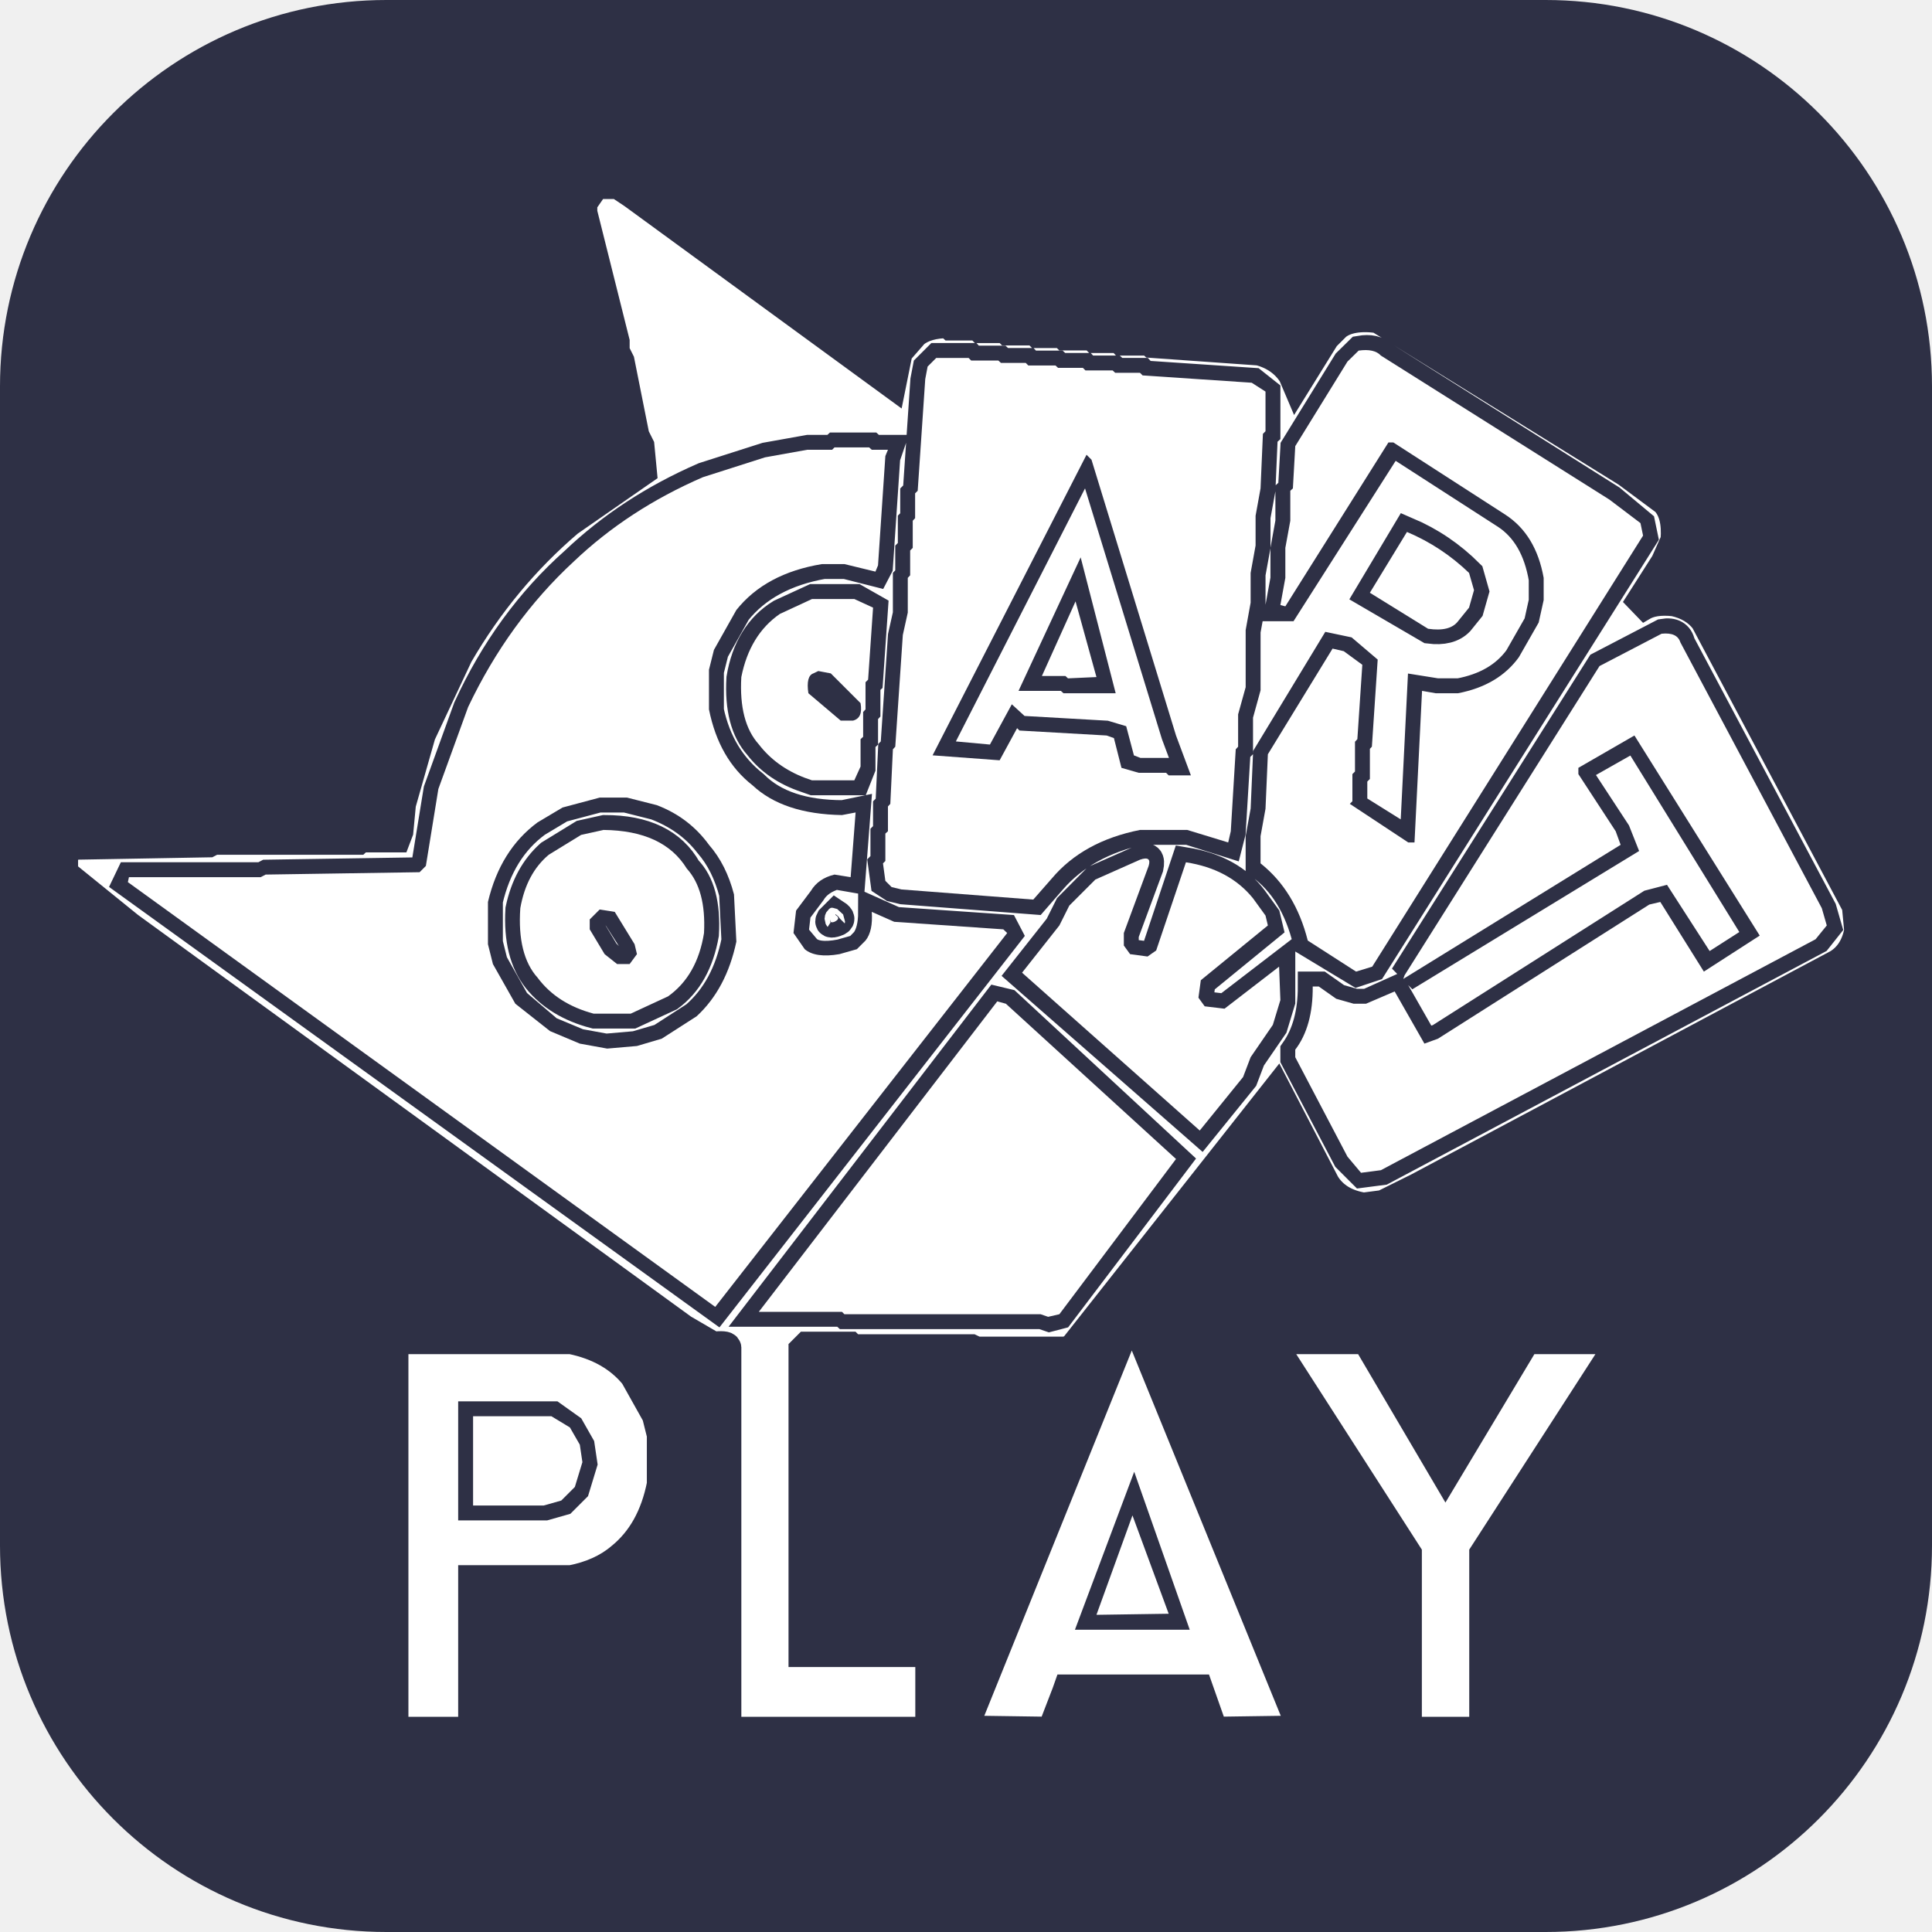
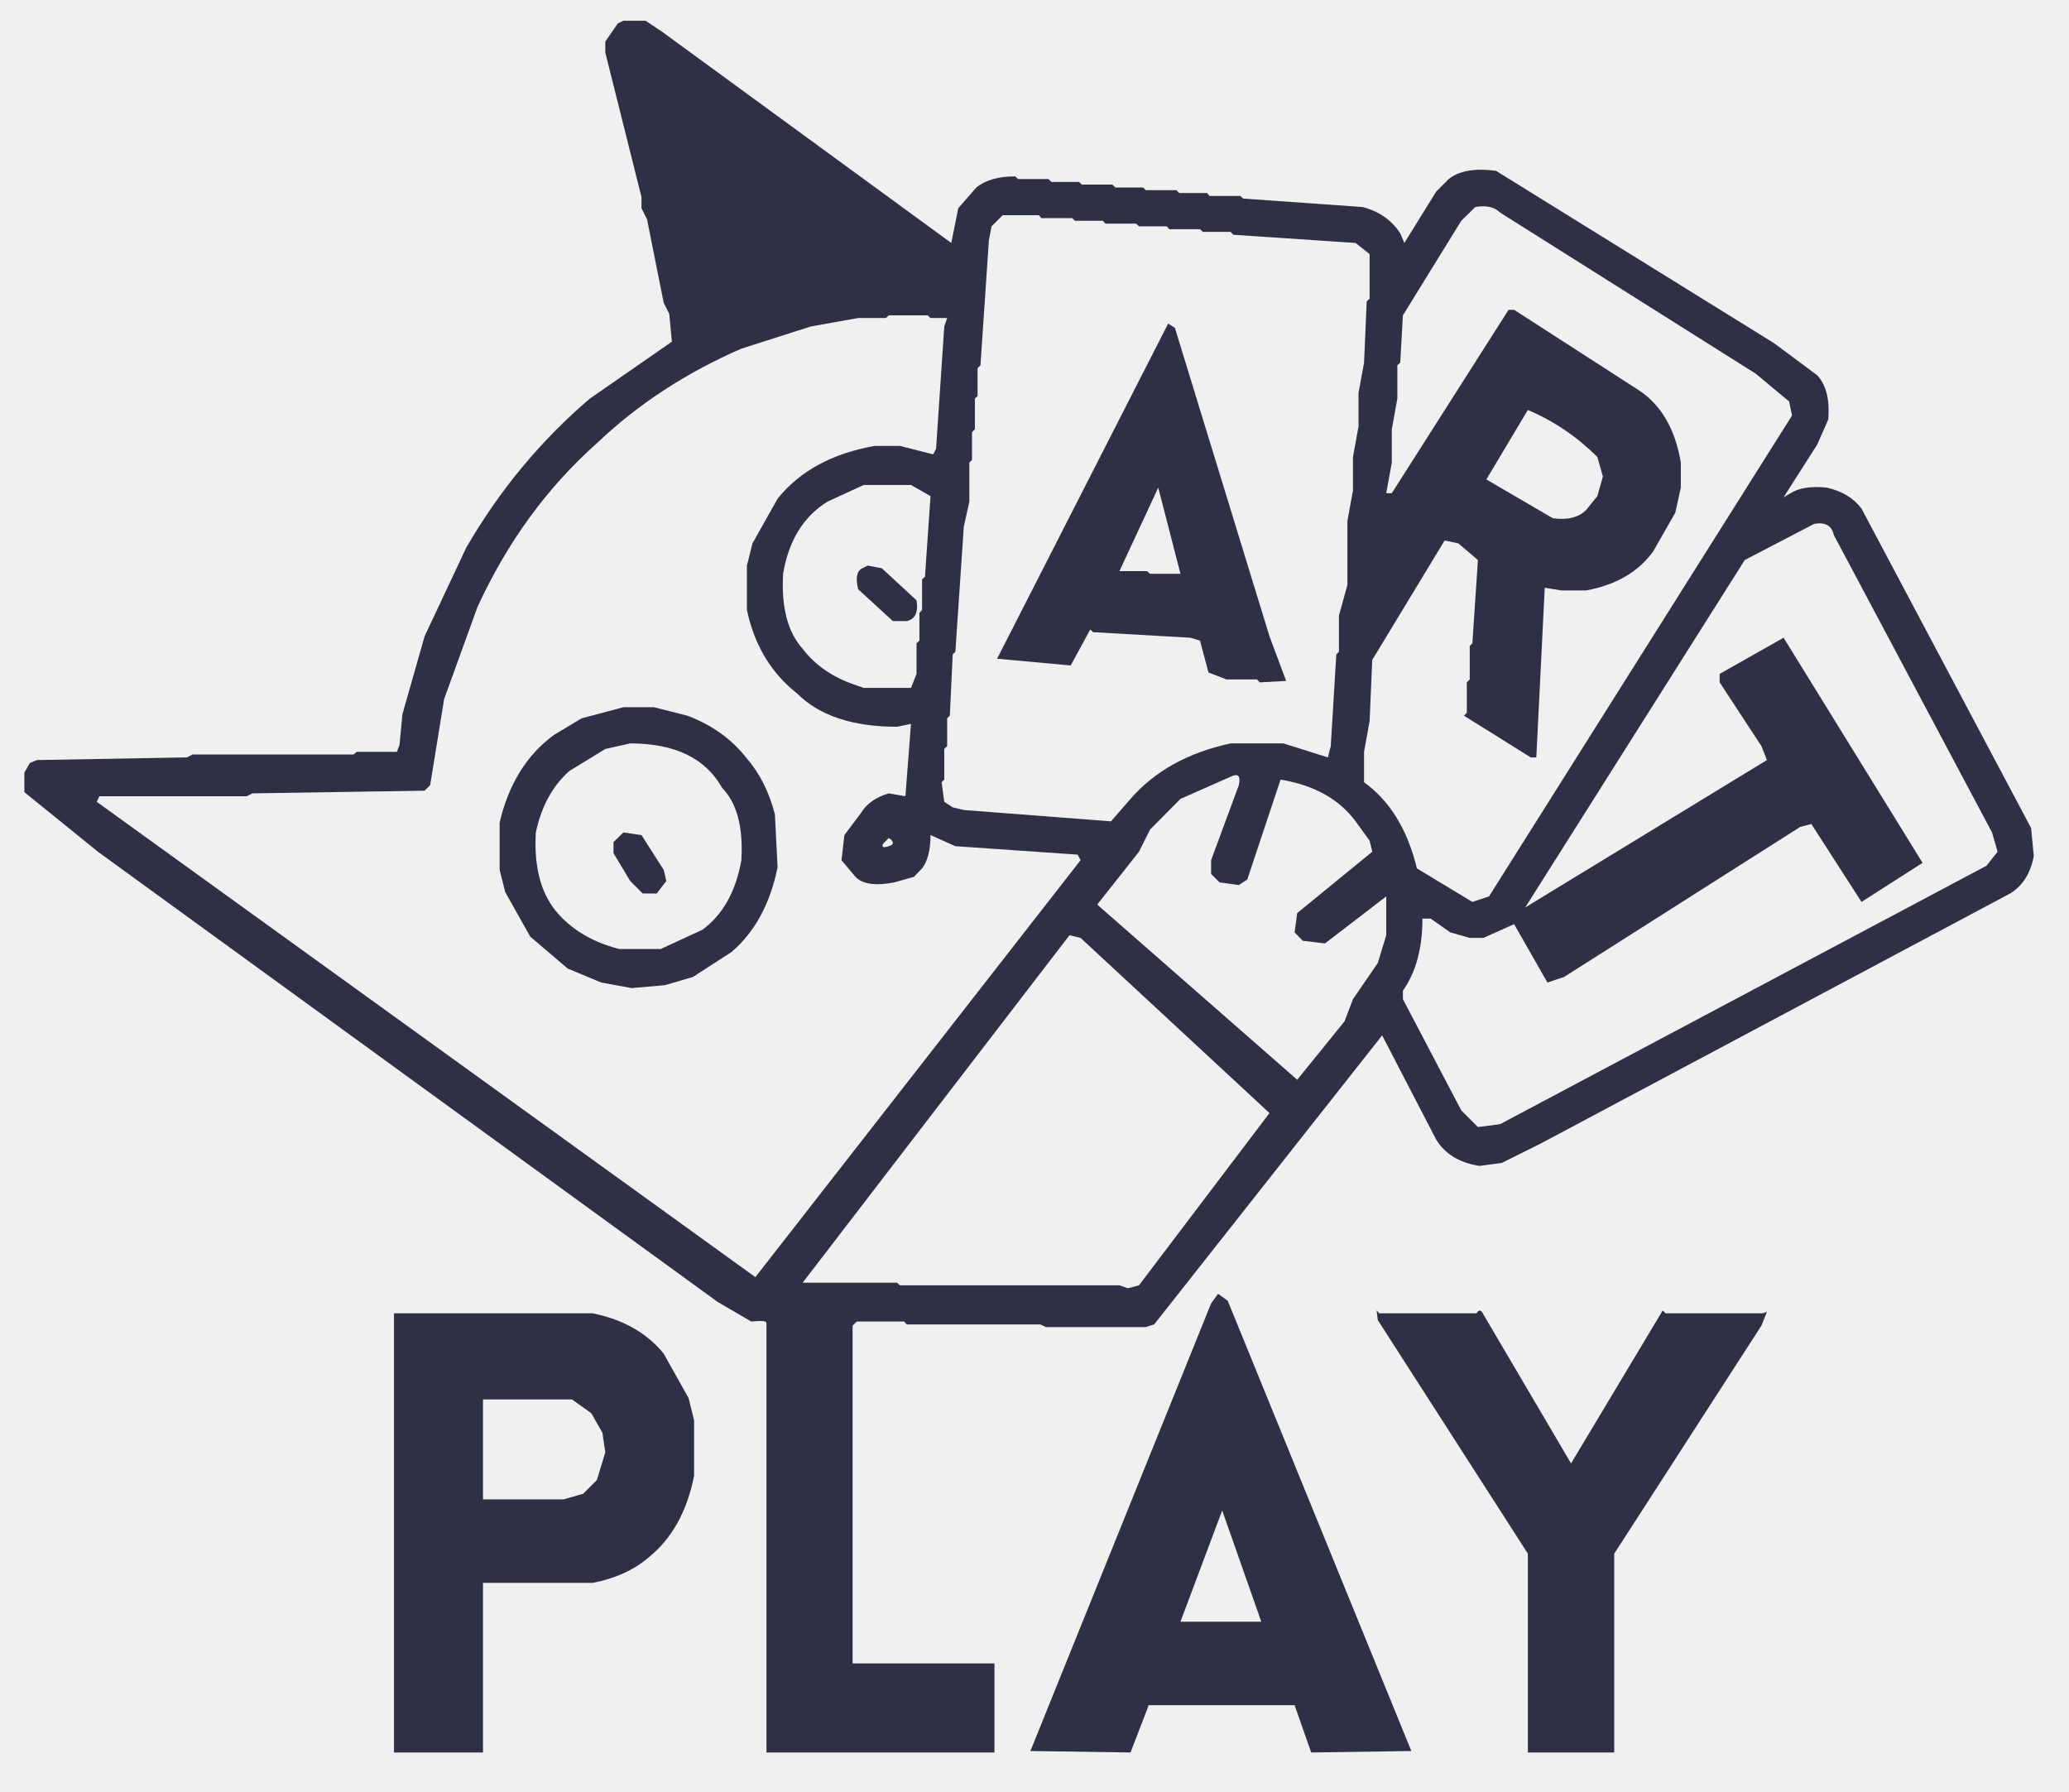
- <svg xmlns="http://www.w3.org/2000/svg" viewBox="4.75 4 35 35">
-   <rect x="4.75" y="4" width="35" height="35" rx="7" fill="#2e3045" />
-   <path stroke-linecap="butt" transform="matrix(0.045, 0, 0, 0.045, 0.0000005, 0.000000000000002665)" fill-opacity="1" fill="#ffffff" fill-rule="nonzero" stroke-linejoin="miter" d="M 346.528 163.021 L 354.514 163.021 L 360.503 167.014 L 464.497 242.969 L 467.014 230.469 L 473.524 223.003 C 476.823 220.313 481.51 219.01 487.5 219.01 L 488.542 219.965 L 499.479 219.965 L 500.521 221.007 L 510.503 221.007 L 511.458 221.962 L 522.483 221.962 L 523.524 223.003 L 533.507 223.003 L 534.462 223.958 L 545.486 223.958 L 546.528 225 L 556.51 225 L 557.465 226.042 L 568.49 226.042 L 569.531 226.997 L 612.5 230.035 C 618.49 231.597 623.004 234.809 626.042 239.497 L 627.517 242.969 L 638.976 224.479 L 643.49 219.965 C 647.135 217.014 652.865 215.972 660.504 217.014 L 760.504 278.993 L 776.042 290.538 C 779.254 293.924 780.642 299.219 780.035 306.51 L 776.042 315.538 L 763.976 334.462 L 766.493 332.986 C 769.531 331.076 773.872 330.382 779.514 330.99 C 784.983 332.205 789.149 334.722 792.014 338.542 L 853.038 453.472 L 853.993 463.542 C 852.865 469.705 850 474.219 845.486 476.997 L 676.476 567.014 L 662.5 573.958 L 654.514 575 C 647.309 573.872 642.101 570.66 638.976 565.538 L 619.531 528.038 L 537.5 632.031 L 534.462 632.986 L 498.524 632.986 L 496.528 632.031 L 448.524 632.031 L 447.483 630.99 L 430.469 630.99 L 428.993 632.465 L 428.993 753.993 L 480.035 753.993 L 480.035 786.024 L 398.003 786.024 L 398.003 631.51 C 397.917 630.729 396.094 630.642 392.535 630.99 L 380.469 623.958 L 157.465 461.979 L 130.99 440.538 L 130.99 433.507 L 132.986 430.035 L 135.503 428.993 L 189.497 428.038 L 191.493 426.997 L 249.479 426.997 L 250.521 426.042 L 265.017 426.042 L 265.972 423.524 L 267.014 412.5 L 275 384.462 L 290.017 352.517 C 301.997 331.858 316.84 313.976 334.462 298.958 L 363.976 278.472 L 363.021 268.49 L 361.024 264.497 L 355.035 234.462 L 353.038 230.469 L 353.038 226.476 L 340.017 174.479 L 340.017 170.486 L 344.531 163.976 Z M 653.038 230.035 L 648.004 234.983 L 626.997 269.01 L 626.042 286.024 L 625 286.979 L 625 298.958 L 623.004 309.983 L 623.004 321.962 L 621.007 332.986 L 623.004 332.986 L 665.017 267.014 L 667.014 267.014 L 711.979 296.007 C 719.965 301.302 725 309.983 726.997 321.962 L 726.997 330.99 L 725 340.017 L 717.014 353.993 C 711.632 361.372 703.646 365.972 692.969 367.969 L 684.028 367.969 L 678.038 367.014 L 675 428.038 L 673.004 428.038 L 648.958 413.021 L 650 411.979 L 650 401.042 L 651.042 400 L 651.042 388.021 L 651.997 386.979 L 653.993 357.031 L 646.962 351.042 L 642.014 350 L 615.972 392.969 L 615.017 415.017 L 613.021 426.042 L 613.021 436.979 C 622.309 443.663 628.646 453.993 632.031 467.969 L 651.997 480.035 L 657.986 478.038 L 767.014 305.035 L 765.972 300 L 753.993 290.017 L 661.979 232.031 C 659.983 230.035 657.031 229.34 653.038 230.035 Z M 482.986 232.986 L 478.993 236.979 L 478.038 242.014 L 475 286.979 L 473.958 288.021 L 473.958 298.003 L 473.003 298.958 L 473.003 309.983 L 471.962 311.024 L 471.962 321.007 L 471.007 321.962 L 471.007 336.024 L 469.01 344.965 L 465.972 390.017 L 465.017 390.972 L 463.976 413.021 L 463.021 413.976 L 463.021 423.958 L 461.979 425 L 461.979 436.024 L 461.024 436.979 L 461.979 444.01 L 465.017 446.007 L 469.01 446.962 L 521.962 451.042 L 528.993 442.969 C 537.674 432.986 549.653 426.302 565.017 423.003 L 584.028 423.003 L 600 428.038 L 601.042 423.958 L 603.038 390.972 L 603.993 390.017 L 603.993 376.997 L 607.031 365.972 L 607.031 342.969 L 609.028 332.031 L 609.028 319.965 L 611.024 309.028 L 611.024 296.962 L 613.021 286.024 L 613.976 263.976 L 615.017 263.021 L 615.017 246.962 L 609.983 242.969 L 565.972 240.017 L 565.017 238.976 L 555.035 238.976 L 553.993 238.021 L 542.969 238.021 L 542.014 236.979 L 532.031 236.979 L 530.99 236.024 L 519.965 236.024 L 519.01 234.983 L 509.028 234.983 L 507.986 234.028 L 496.962 234.028 L 496.007 232.986 Z M 442.014 269.01 L 440.972 269.965 L 430.99 269.965 L 413.976 273.003 L 388.976 280.99 C 369.01 289.67 351.649 301.042 336.979 315.017 C 319.01 330.99 304.688 350.694 294.01 373.958 L 282.031 407.031 L 276.997 438.021 L 275 440.017 L 213.021 440.972 L 211.024 442.014 L 157.986 442.014 L 157.031 444.01 L 394.01 615.017 L 511.024 465.017 L 509.983 463.021 L 465.972 459.983 L 457.031 455.99 C 457.031 461.372 455.99 465.365 453.993 467.969 L 451.042 471.007 L 444.01 473.004 C 437.326 474.306 432.639 473.698 430.035 471.007 L 425 465.017 L 426.042 455.99 L 432.031 448.004 C 434.028 444.705 437.326 442.361 442.014 440.972 L 448.003 442.014 L 450 415.972 L 444.965 417.014 C 428.993 417.014 417.014 413.021 409.028 405.035 C 399.653 397.656 393.663 387.674 390.972 375 L 390.972 359.028 L 392.969 351.042 L 401.997 334.983 C 409.983 325 421.701 318.663 436.979 315.972 L 446.007 315.972 L 457.986 319.01 L 459.028 317.014 L 461.979 273.003 L 463.021 269.965 L 457.031 269.965 L 455.99 269.01 Z M 671.962 303.038 L 657.031 328.038 L 680.99 342.014 C 686.372 342.708 690.365 341.667 692.969 338.976 L 696.962 334.028 L 698.958 326.997 L 696.962 319.965 C 689.67 312.674 681.337 307.031 671.962 303.038 Z M 432.986 330.035 L 419.965 336.024 C 411.372 341.319 405.99 350 403.993 361.979 C 403.299 373.958 405.642 382.986 411.024 388.976 C 415.625 394.965 421.962 399.306 430.035 401.997 L 432.986 403.038 L 450 403.038 L 451.997 398.003 L 451.997 386.979 L 453.038 386.024 L 453.038 376.042 L 453.993 375 L 453.993 363.976 L 455.035 363.021 L 457.031 334.028 L 450 330.035 Z M 775 344.01 L 750 357.031 L 671.007 482.031 L 757.986 428.993 L 755.99 423.958 L 740.972 401.042 L 740.972 398.003 L 763.976 384.983 L 813.976 465.972 L 792.014 480.035 L 773.958 451.997 L 769.965 453.038 L 684.983 507.031 L 678.993 509.028 L 667.014 488.021 L 655.99 492.969 L 651.042 492.969 L 644.01 490.972 L 636.979 486.024 L 634.028 486.024 C 634.028 496.701 631.684 505.295 626.997 511.979 L 626.997 515.017 L 648.004 555.035 L 653.993 561.024 L 661.979 559.983 L 836.979 467.014 L 840.972 461.979 L 838.976 455.035 L 782.031 348.003 C 781.337 344.705 778.993 343.316 775 344.01 Z M 565.017 434.983 L 546.962 442.969 L 536.024 453.993 L 532.031 461.979 L 517.014 480.99 L 588.976 544.01 L 605.99 523.004 L 609.028 515.017 L 617.969 501.997 L 621.007 492.014 L 621.007 478.038 L 598.958 494.965 L 590.972 494.01 L 588.021 490.972 L 588.976 484.028 L 615.972 461.979 L 615.017 457.986 L 609.983 451.042 C 603.993 442.969 594.965 438.021 582.986 436.024 L 571.007 471.962 L 567.969 473.958 L 561.024 473.004 L 557.986 469.965 L 557.986 465.017 L 567.969 438.021 C 568.663 434.635 567.708 433.681 565.017 434.983 Z M 442.014 457.031 L 440.017 459.028 C 439.323 460.33 440.017 460.677 442.014 459.983 C 444.01 459.375 444.01 458.333 442.014 457.031 Z M 507.031 492.014 L 411.024 617.014 L 444.965 617.014 L 446.007 617.969 L 525 617.969 L 528.038 619.01 L 532.031 617.969 L 578.993 555.99 L 511.024 492.969 Z M 507.031 492.014 " stroke="#2e3045" stroke-width="12" stroke-opacity="1" stroke-miterlimit="4" />
-   <path stroke-linecap="butt" transform="matrix(0.045, 0, 0, 0.045, 0.0000005, 0.000000000000002665)" fill-opacity="1" fill="#ffffff" fill-rule="nonzero" stroke-linejoin="miter" d="M 542.535 271.962 L 544.965 273.524 L 578.993 384.462 L 584.983 400.521 L 575.521 401.042 L 574.479 400 L 563.542 400 L 557.031 397.483 L 553.993 386.024 L 550.521 384.983 L 515.538 382.986 L 514.497 382.031 L 507.465 394.965 L 480.99 392.535 Z M 538.976 330.99 L 525 361.024 L 534.983 361.024 L 536.024 361.979 L 546.962 361.979 Z M 434.462 359.028 L 439.497 359.983 L 451.997 371.528 C 452.691 375.868 451.476 378.299 448.524 378.993 L 443.49 378.993 L 430.99 367.535 C 430.035 363.542 430.469 361.024 432.465 359.983 Z M 346.528 409.983 L 357.465 409.983 L 369.531 413.021 C 378.472 416.406 385.59 421.528 390.972 428.472 C 395.66 433.854 398.958 440.538 401.042 448.524 L 401.997 467.535 C 399.392 480.556 393.924 490.712 385.503 498.004 L 371.528 507.031 L 361.458 509.983 L 349.479 511.024 L 338.542 509.028 L 326.476 503.993 L 313.021 492.535 L 303.993 476.476 L 301.997 468.49 L 301.997 451.476 C 305.208 437.674 311.719 427.17 321.528 419.965 L 331.51 413.976 Z M 348.958 423.003 L 340.017 425 L 326.997 432.986 C 321.007 438.368 317.014 445.66 315.017 455.035 C 314.323 467.014 316.667 476.302 321.962 482.986 C 327.344 489.67 334.983 494.358 344.965 496.962 L 359.983 496.962 L 375 490.017 C 382.292 484.635 386.979 476.302 388.976 465.017 C 389.67 453.038 387.326 444.358 382.031 438.976 C 376.042 428.299 365.017 423.003 348.958 423.003 Z M 348.958 423.003 " stroke="#2e3045" stroke-width="12" stroke-opacity="1" stroke-miterlimit="4" />
-   <path stroke-linecap="butt" transform="matrix(0.045, 0, 0, 0.045, 0.0000005, 0.000000000000002665)" fill-opacity="1" fill="#ffffff" fill-rule="nonzero" stroke-linejoin="miter" d="M 346.528 455.035 L 353.038 455.99 L 361.024 468.49 L 361.979 472.483 L 358.507 476.997 L 353.472 476.997 L 348.958 472.483 L 342.969 462.5 L 342.969 458.507 Z M 560.503 621.007 L 563.976 623.524 L 630.035 785.504 L 594.01 786.024 L 588.021 769.01 L 535.503 769.01 L 534.983 770.486 L 528.993 786.024 L 492.969 785.504 L 557.986 624.479 Z M 561.979 698.958 L 546.962 738.976 L 576.042 738.976 Z M 617.535 626.997 L 618.49 628.038 L 653.472 628.038 C 654.34 626.563 655.208 626.736 655.99 628.472 L 687.5 682.031 L 720.486 626.997 L 721.528 628.038 L 756.51 628.038 L 757.986 627.517 L 755.99 632.465 L 703.038 714.497 L 703.038 786.024 L 671.962 786.024 L 671.962 714.497 L 617.969 630.469 Z M 263.976 628.038 L 335.503 628.038 C 346.528 630.295 355.035 635.156 361.024 642.535 L 369.965 658.507 L 371.962 666.493 L 371.962 686.458 C 369.444 699.306 363.976 709.115 355.469 715.972 C 350.26 720.399 343.576 723.438 335.503 725 L 296.007 725 L 296.007 786.024 L 263.976 786.024 Z M 296.007 659.028 L 296.007 694.965 L 325 694.965 L 332.031 692.969 L 336.979 688.021 L 340.017 678.038 L 338.976 671.007 L 334.983 663.976 L 328.038 659.028 Z M 296.007 659.028 " stroke="#2e3045" stroke-width="12" stroke-opacity="1" stroke-miterlimit="4" />
-   <path stroke-linecap="butt" transform="matrix(0.045, 0, 0, 0.045, 0.0000005, 0.000000000000002665)" fill-opacity="1" fill="#ffffff" fill-rule="nonzero" stroke-linejoin="miter" d="M 652.517 230.035 C 656.684 229.427 659.722 230.122 661.458 232.031 L 753.472 290.017 L 765.972 299.479 L 767.014 304.514 L 657.986 478.038 L 651.476 480.035 L 632.031 467.535 C 628.646 454.167 622.309 443.837 613.021 436.458 L 613.021 425.521 L 615.017 414.497 L 615.972 392.535 L 642.014 350 L 646.528 351.042 L 653.993 356.51 L 651.997 386.458 L 651.042 387.5 L 651.042 399.479 L 650 400.521 L 650 411.458 L 648.958 412.5 L 672.483 428.038 L 675 428.038 L 678.038 367.014 L 683.507 367.969 L 692.535 367.969 C 703.385 365.885 711.545 361.024 717.014 353.472 L 725 339.497 L 726.997 330.469 L 726.997 321.528 C 724.913 309.896 719.792 301.389 711.458 296.007 L 666.493 267.014 L 664.497 267.014 L 623.004 332.986 L 621.007 332.465 L 623.004 321.528 L 623.004 309.462 L 625 298.524 L 625 286.458 L 626.042 285.503 L 626.997 268.49 L 648.004 234.462 Z M 482.465 232.986 L 495.486 232.986 L 496.528 234.028 L 507.465 234.028 L 508.507 234.983 L 518.49 234.983 L 519.531 236.024 L 530.469 236.024 L 531.51 236.979 L 541.493 236.979 L 542.535 238.021 L 553.472 238.021 L 554.514 238.976 L 564.497 238.976 L 565.538 240.017 L 609.462 242.969 L 615.017 246.528 L 615.017 262.5 L 613.976 263.542 L 613.021 285.503 L 611.024 296.528 L 611.024 308.507 L 609.028 319.531 L 609.028 331.51 L 607.031 342.535 L 607.031 365.538 L 603.993 376.476 L 603.993 389.497 L 603.038 390.538 L 601.042 423.524 L 600 428.038 L 583.507 423.003 L 564.497 423.003 C 549.219 426.042 537.413 432.552 528.993 442.535 L 521.528 451.042 L 468.49 446.962 L 464.497 446.007 L 461.979 443.49 L 461.024 436.458 L 461.979 435.503 L 461.979 424.479 L 463.021 423.524 L 463.021 413.542 L 463.976 412.5 L 465.017 390.538 L 465.972 389.497 L 469.01 344.531 L 471.007 335.503 L 471.007 321.528 L 471.962 320.486 L 471.962 310.503 L 473.003 309.462 L 473.003 298.524 L 473.958 297.483 L 473.958 287.5 L 475 286.458 L 478.038 241.493 L 478.993 236.458 Z M 542.969 271.962 L 480.99 392.969 L 507.986 394.965 L 515.017 382.031 L 515.972 382.986 L 551.042 384.983 L 553.993 386.024 L 557.031 398.003 L 563.976 400 L 575 400 L 576.042 401.042 L 584.983 401.042 L 578.993 384.983 L 544.965 273.958 Z M 542.969 271.962 " stroke="none" stroke-opacity="1" stroke-miterlimit="4" />
-   <path stroke-linecap="butt" transform="matrix(0.045, 0, 0, 0.045, 0.0000005, 0.000000000000002665)" fill-opacity="1" fill="#ffffff" fill-rule="nonzero" stroke-linejoin="miter" d="M 441.493 269.01 L 455.469 269.01 L 456.51 269.965 L 463.021 269.965 L 461.979 272.483 L 459.028 316.493 L 457.986 319.01 L 445.486 315.972 L 436.458 315.972 C 421.267 318.49 409.809 324.653 401.997 334.462 L 392.969 350.521 L 390.972 358.507 L 390.972 374.479 C 393.663 387.847 399.479 398.003 408.507 405.035 C 416.753 412.76 428.733 416.753 444.531 417.014 L 450 415.972 L 448.003 442.014 L 441.493 440.972 C 437.153 442.014 434.028 444.184 432.031 447.483 L 426.042 455.469 L 425 464.497 L 429.514 471.007 C 432.378 473.438 437.066 474.132 443.49 473.004 L 450.521 471.007 L 453.993 467.535 C 456.076 464.931 456.858 461.024 456.51 455.99 L 465.538 459.983 L 509.462 463.021 L 511.024 464.497 L 393.49 615.017 L 157.031 444.01 L 157.465 442.014 L 210.503 442.014 L 212.5 440.972 L 274.479 440.017 L 276.997 437.5 L 282.031 406.51 L 294.01 373.524 C 304.861 350.694 319.01 331.163 336.458 315.017 C 351.128 301.042 368.49 289.67 388.542 280.99 L 413.542 273.003 L 430.469 269.965 L 440.538 269.965 Z M 346.962 409.983 L 332.031 413.976 L 321.962 419.965 C 311.979 427.344 305.295 438.021 301.997 451.997 L 301.997 469.01 L 303.993 476.997 L 313.021 492.969 L 326.997 503.993 L 338.976 509.028 L 350 511.024 L 361.979 509.983 L 371.962 507.031 L 386.024 498.004 C 394.01 490.625 399.306 480.642 401.997 467.969 L 401.042 448.958 C 398.958 440.972 395.66 434.375 390.972 428.993 C 385.677 421.701 378.646 416.319 369.965 413.021 L 357.986 409.983 Z M 671.962 303.038 C 681.424 307.031 689.757 312.587 696.962 319.531 L 698.958 326.476 L 696.962 333.507 L 692.535 338.976 C 690.365 341.84 686.372 342.882 680.469 342.014 L 657.031 327.517 Z M 671.962 303.038 " stroke="none" stroke-opacity="1" stroke-miterlimit="4" />
-   <path stroke-linecap="butt" transform="matrix(0.045, 0, 0, 0.045, 0.0000005, 0.000000000000002665)" fill-opacity="1" fill="#ffffff" fill-rule="nonzero" stroke-linejoin="miter" d="M 432.465 330.035 L 449.479 330.035 L 457.031 333.507 L 455.035 362.5 L 453.993 363.542 L 453.993 374.479 L 453.038 375.521 L 453.038 385.503 L 451.997 386.458 L 451.997 397.483 L 449.479 403.038 L 432.465 403.038 L 429.514 401.997 C 421.788 399.045 415.625 394.531 411.024 388.542 C 405.642 382.552 403.299 373.524 403.993 361.458 C 406.25 350.087 411.458 341.58 419.531 336.024 Z M 434.983 359.028 L 432.986 359.983 C 430.99 360.677 430.295 363.368 430.99 367.969 L 444.01 378.993 L 448.958 378.993 C 451.649 378.299 452.691 376.042 451.997 371.962 L 440.017 359.983 Z M 538.542 330.99 L 546.962 361.458 L 535.503 361.979 L 534.462 361.024 L 525 361.024 Z M 774.479 344.01 C 778.646 343.576 781.163 344.705 782.031 347.483 L 838.976 454.514 L 840.972 461.458 L 836.458 467.014 L 661.458 559.983 L 653.472 561.024 L 648.004 554.514 L 626.997 514.497 L 626.997 511.458 C 631.771 505.208 634.115 496.701 634.028 486.024 L 636.458 486.024 L 643.49 490.972 L 650.521 492.969 L 655.469 492.969 L 667.014 488.021 L 678.993 509.028 L 684.462 507.031 L 769.531 453.038 L 773.958 451.997 L 791.493 480.035 L 813.976 465.538 L 763.542 384.983 L 740.972 398.003 L 740.972 400.521 L 755.99 423.524 L 757.986 428.993 L 670.486 482.986 L 671.007 481.51 L 749.479 357.031 Z M 348.524 423.003 C 364.67 423.177 375.781 428.385 382.031 438.542 C 387.24 444.271 389.583 452.865 388.976 464.497 C 387.153 475.955 382.292 484.462 374.479 490.017 L 359.462 496.962 L 344.531 496.962 C 334.809 494.358 327.257 489.583 321.962 482.465 C 316.493 476.389 314.149 467.014 315.017 454.514 C 316.667 445.139 320.486 438.021 326.476 432.986 L 339.497 425 Z M 346.962 455.035 L 342.969 459.028 L 342.969 463.021 L 348.958 473.004 L 353.993 476.997 L 359.028 476.997 L 361.979 473.004 L 361.024 469.01 L 353.038 455.99 Z M 564.497 434.983 C 567.708 433.854 568.837 434.722 567.969 437.5 L 557.986 464.497 L 557.986 469.531 L 560.503 473.004 L 567.535 473.958 L 571.007 471.528 L 582.986 436.024 C 594.705 437.847 603.646 442.708 609.983 450.521 L 615.017 457.465 L 615.972 461.458 L 588.976 483.507 L 588.021 490.538 L 590.538 494.01 L 598.524 494.965 L 620.486 478.038 L 621.007 491.493 L 617.969 501.476 L 609.028 514.497 L 605.99 522.483 L 588.542 544.01 L 517.014 480.469 L 532.031 461.458 L 536.024 453.472 L 546.528 442.969 Z M 441.493 457.031 C 443.49 457.986 443.49 459.028 441.493 459.983 C 440.017 460.504 439.497 460.069 440.017 458.507 Z M 507.031 492.014 L 510.503 492.969 L 578.993 555.469 L 532.031 617.969 L 527.517 619.01 L 524.479 617.969 L 445.486 617.969 L 444.531 617.014 L 411.024 617.014 Z M 296.007 659.028 L 327.517 659.028 L 334.983 663.542 L 338.976 670.486 L 340.017 677.517 L 336.979 687.5 L 331.51 692.969 L 324.479 694.965 L 296.007 694.965 Z M 561.458 698.958 L 576.042 738.542 L 546.962 738.976 Z M 561.458 698.958 " stroke="none" stroke-opacity="1" stroke-miterlimit="4" />
+ <svg xmlns="http://www.w3.org/2000/svg" viewBox="5.5 7 33.5 29">
+   <style>path{fill:#2e3045}@media (prefers-color-scheme:dark){path{fill:#fff}}</style>
+   <path stroke-linecap="butt" transform="matrix(0.045, 0, 0, 0.045, 0.0000005, 0.000000000000002665)" fill-opacity="1" fill="#ffffff" fill-rule="nonzero" stroke-linejoin="miter" d="M 346.528 163.021 L 354.514 163.021 L 360.503 167.014 L 464.497 242.969 L 467.014 230.469 L 473.524 223.003 C 476.823 220.313 481.51 219.01 487.5 219.01 L 488.542 219.965 L 499.479 219.965 L 500.521 221.007 L 510.503 221.007 L 511.458 221.962 L 522.483 221.962 L 523.524 223.003 L 533.507 223.003 L 534.462 223.958 L 545.486 223.958 L 546.528 225 L 556.51 225 L 557.465 226.042 L 568.49 226.042 L 569.531 226.997 L 612.5 230.035 C 618.49 231.597 623.004 234.809 626.042 239.497 L 627.517 242.969 L 638.976 224.479 L 643.49 219.965 C 647.135 217.014 652.865 215.972 660.504 217.014 L 760.504 278.993 L 776.042 290.538 C 779.254 293.924 780.642 299.219 780.035 306.51 L 776.042 315.538 L 763.976 334.462 L 766.493 332.986 C 769.531 331.076 773.872 330.382 779.514 330.99 C 784.983 332.205 789.149 334.722 792.014 338.542 L 853.038 453.472 L 853.993 463.542 C 852.865 469.705 850 474.219 845.486 476.997 L 676.476 567.014 L 662.5 573.958 L 654.514 575 C 647.309 573.872 642.101 570.66 638.976 565.538 L 619.531 528.038 L 537.5 632.031 L 534.462 632.986 L 498.524 632.986 L 496.528 632.031 L 448.524 632.031 L 447.483 630.99 L 430.469 630.99 L 428.993 632.465 L 428.993 753.993 L 480.035 753.993 L 480.035 786.024 L 398.003 786.024 L 398.003 631.51 C 397.917 630.729 396.094 630.642 392.535 630.99 L 380.469 623.958 L 157.465 461.979 L 130.99 440.538 L 130.99 433.507 L 132.986 430.035 L 135.503 428.993 L 189.497 428.038 L 191.493 426.997 L 249.479 426.997 L 250.521 426.042 L 265.017 426.042 L 265.972 423.524 L 267.014 412.5 L 275 384.462 L 290.017 352.517 C 301.997 331.858 316.84 313.976 334.462 298.958 L 363.976 278.472 L 363.021 268.49 L 361.024 264.497 L 355.035 234.462 L 353.038 230.469 L 353.038 226.476 L 340.017 174.479 L 340.017 170.486 L 344.531 163.976 Z M 653.038 230.035 L 648.004 234.983 L 626.997 269.01 L 626.042 286.024 L 625 286.979 L 625 298.958 L 623.004 309.983 L 623.004 321.962 L 621.007 332.986 L 623.004 332.986 L 665.017 267.014 L 667.014 267.014 L 711.979 296.007 C 719.965 301.302 725 309.983 726.997 321.962 L 726.997 330.99 L 725 340.017 L 717.014 353.993 C 711.632 361.372 703.646 365.972 692.969 367.969 L 684.028 367.969 L 678.038 367.014 L 675 428.038 L 673.004 428.038 L 648.958 413.021 L 650 411.979 L 650 401.042 L 651.042 400 L 651.042 388.021 L 651.997 386.979 L 653.993 357.031 L 646.962 351.042 L 642.014 350 L 615.972 392.969 L 615.017 415.017 L 613.021 426.042 L 613.021 436.979 C 622.309 443.663 628.646 453.993 632.031 467.969 L 651.997 480.035 L 657.986 478.038 L 767.014 305.035 L 765.972 300 L 753.993 290.017 L 661.979 232.031 C 659.983 230.035 657.031 229.34 653.038 230.035 Z M 482.986 232.986 L 478.993 236.979 L 478.038 242.014 L 475 286.979 L 473.958 288.021 L 473.958 298.003 L 473.003 298.958 L 473.003 309.983 L 471.962 311.024 L 471.962 321.007 L 471.007 321.962 L 471.007 336.024 L 469.01 344.965 L 465.972 390.017 L 465.017 390.972 L 463.976 413.021 L 463.021 413.976 L 463.021 423.958 L 461.979 425 L 461.979 436.024 L 461.024 436.979 L 461.979 444.01 L 465.017 446.007 L 469.01 446.962 L 521.962 451.042 L 528.993 442.969 C 537.674 432.986 549.653 426.302 565.017 423.003 L 584.028 423.003 L 600 428.038 L 601.042 423.958 L 603.038 390.972 L 603.993 390.017 L 603.993 376.997 L 607.031 365.972 L 607.031 342.969 L 609.028 332.031 L 609.028 319.965 L 611.024 309.028 L 611.024 296.962 L 613.021 286.024 L 613.976 263.976 L 615.017 263.021 L 615.017 246.962 L 609.983 242.969 L 565.972 240.017 L 565.017 238.976 L 555.035 238.976 L 553.993 238.021 L 542.969 238.021 L 542.014 236.979 L 532.031 236.979 L 530.99 236.024 L 519.965 236.024 L 519.01 234.983 L 509.028 234.983 L 507.986 234.028 L 496.962 234.028 L 496.007 232.986 Z M 442.014 269.01 L 440.972 269.965 L 430.99 269.965 L 413.976 273.003 L 388.976 280.99 C 369.01 289.67 351.649 301.042 336.979 315.017 C 319.01 330.99 304.688 350.694 294.01 373.958 L 282.031 407.031 L 276.997 438.021 L 275 440.017 L 213.021 440.972 L 211.024 442.014 L 157.986 442.014 L 157.031 444.01 L 394.01 615.017 L 511.024 465.017 L 509.983 463.021 L 465.972 459.983 L 457.031 455.99 C 457.031 461.372 455.99 465.365 453.993 467.969 L 451.042 471.007 L 444.01 473.004 C 437.326 474.306 432.639 473.698 430.035 471.007 L 425 465.017 L 426.042 455.99 L 432.031 448.004 C 434.028 444.705 437.326 442.361 442.014 440.972 L 448.003 442.014 L 450 415.972 L 444.965 417.014 C 428.993 417.014 417.014 413.021 409.028 405.035 C 399.653 397.656 393.663 387.674 390.972 375 L 390.972 359.028 L 392.969 351.042 L 401.997 334.983 C 409.983 325 421.701 318.663 436.979 315.972 L 446.007 315.972 L 457.986 319.01 L 459.028 317.014 L 461.979 273.003 L 463.021 269.965 L 457.031 269.965 L 455.99 269.01 Z M 671.962 303.038 L 657.031 328.038 L 680.99 342.014 C 686.372 342.708 690.365 341.667 692.969 338.976 L 696.962 334.028 L 698.958 326.997 L 696.962 319.965 C 689.67 312.674 681.337 307.031 671.962 303.038 Z M 432.986 330.035 L 419.965 336.024 C 411.372 341.319 405.99 350 403.993 361.979 C 403.299 373.958 405.642 382.986 411.024 388.976 C 415.625 394.965 421.962 399.306 430.035 401.997 L 432.986 403.038 L 450 403.038 L 451.997 398.003 L 451.997 386.979 L 453.038 386.024 L 453.038 376.042 L 453.993 375 L 453.993 363.976 L 455.035 363.021 L 457.031 334.028 L 450 330.035 Z M 775 344.01 L 750 357.031 L 671.007 482.031 L 757.986 428.993 L 755.99 423.958 L 740.972 401.042 L 740.972 398.003 L 763.976 384.983 L 813.976 465.972 L 792.014 480.035 L 773.958 451.997 L 769.965 453.038 L 684.983 507.031 L 678.993 509.028 L 667.014 488.021 L 655.99 492.969 L 651.042 492.969 L 644.01 490.972 L 636.979 486.024 L 634.028 486.024 C 634.028 496.701 631.684 505.295 626.997 511.979 L 626.997 515.017 L 648.004 555.035 L 653.993 561.024 L 661.979 559.983 L 836.979 467.014 L 840.972 461.979 L 838.976 455.035 L 782.031 348.003 C 781.337 344.705 778.993 343.316 775 344.01 Z M 565.017 434.983 L 546.962 442.969 L 536.024 453.993 L 532.031 461.979 L 517.014 480.99 L 588.976 544.01 L 605.99 523.004 L 609.028 515.017 L 617.969 501.997 L 621.007 492.014 L 621.007 478.038 L 598.958 494.965 L 590.972 494.01 L 588.021 490.972 L 588.976 484.028 L 615.972 461.979 L 615.017 457.986 L 609.983 451.042 C 603.993 442.969 594.965 438.021 582.986 436.024 L 571.007 471.962 L 567.969 473.958 L 561.024 473.004 L 557.986 469.965 L 557.986 465.017 L 567.969 438.021 C 568.663 434.635 567.708 433.681 565.017 434.983 Z M 442.014 457.031 L 440.017 459.028 C 439.323 460.33 440.017 460.677 442.014 459.983 C 444.01 459.375 444.01 458.333 442.014 457.031 Z M 507.031 492.014 L 411.024 617.014 L 444.965 617.014 L 446.007 617.969 L 525 617.969 L 528.038 619.01 L 532.031 617.969 L 578.993 555.99 L 511.024 492.969 Z M 507.031 492.014 " stroke="none" stroke-width="1" stroke-opacity="1" stroke-miterlimit="4" />
+   <path stroke-linecap="butt" transform="matrix(0.045, 0, 0, 0.045, 0.0000005, 0.000000000000002665)" fill-opacity="1" fill="#ffffff" fill-rule="nonzero" stroke-linejoin="miter" d="M 542.535 271.962 L 544.965 273.524 L 578.993 384.462 L 584.983 400.521 L 575.521 401.042 L 574.479 400 L 563.542 400 L 557.031 397.483 L 553.993 386.024 L 550.521 384.983 L 515.538 382.986 L 514.497 382.031 L 507.465 394.965 L 480.99 392.535 Z M 538.976 330.99 L 525 361.024 L 534.983 361.024 L 536.024 361.979 L 546.962 361.979 Z M 434.462 359.028 L 439.497 359.983 L 451.997 371.528 C 452.691 375.868 451.476 378.299 448.524 378.993 L 443.49 378.993 L 430.99 367.535 C 430.035 363.542 430.469 361.024 432.465 359.983 Z M 346.528 409.983 L 357.465 409.983 L 369.531 413.021 C 378.472 416.406 385.59 421.528 390.972 428.472 C 395.66 433.854 398.958 440.538 401.042 448.524 L 401.997 467.535 C 399.392 480.556 393.924 490.712 385.503 498.004 L 371.528 507.031 L 361.458 509.983 L 349.479 511.024 L 338.542 509.028 L 326.476 503.993 L 313.021 492.535 L 303.993 476.476 L 301.997 468.49 L 301.997 451.476 C 305.208 437.674 311.719 427.17 321.528 419.965 L 331.51 413.976 Z M 348.958 423.003 L 340.017 425 L 326.997 432.986 C 321.007 438.368 317.014 445.66 315.017 455.035 C 314.323 467.014 316.667 476.302 321.962 482.986 C 327.344 489.67 334.983 494.358 344.965 496.962 L 359.983 496.962 L 375 490.017 C 382.292 484.635 386.979 476.302 388.976 465.017 C 389.67 453.038 387.326 444.358 382.031 438.976 C 376.042 428.299 365.017 423.003 348.958 423.003 Z M 348.958 423.003 " stroke="none" stroke-width="1" stroke-opacity="1" stroke-miterlimit="4" />
+   <path stroke-linecap="butt" transform="matrix(0.045, 0, 0, 0.045, 0.0000005, 0.000000000000002665)" fill-opacity="1" fill="#ffffff" fill-rule="nonzero" stroke-linejoin="miter" d="M 346.528 455.035 L 353.038 455.99 L 361.024 468.49 L 361.979 472.483 L 358.507 476.997 L 353.472 476.997 L 348.958 472.483 L 342.969 462.5 L 342.969 458.507 Z M 560.503 621.007 L 563.976 623.524 L 630.035 785.504 L 594.01 786.024 L 588.021 769.01 L 535.503 769.01 L 534.983 770.486 L 528.993 786.024 L 492.969 785.504 L 557.986 624.479 Z M 561.979 698.958 L 546.962 738.976 L 576.042 738.976 Z M 617.535 626.997 L 618.49 628.038 L 653.472 628.038 C 654.34 626.563 655.208 626.736 655.99 628.472 L 687.5 682.031 L 720.486 626.997 L 721.528 628.038 L 756.51 628.038 L 757.986 627.517 L 755.99 632.465 L 703.038 714.497 L 703.038 786.024 L 671.962 786.024 L 671.962 714.497 L 617.969 630.469 Z M 263.976 628.038 L 335.503 628.038 C 346.528 630.295 355.035 635.156 361.024 642.535 L 369.965 658.507 L 371.962 666.493 L 371.962 686.458 C 369.444 699.306 363.976 709.115 355.469 715.972 C 350.26 720.399 343.576 723.438 335.503 725 L 296.007 725 L 296.007 786.024 L 263.976 786.024 Z M 296.007 659.028 L 296.007 694.965 L 325 694.965 L 332.031 692.969 L 336.979 688.021 L 340.017 678.038 L 338.976 671.007 L 334.983 663.976 L 328.038 659.028 Z M 296.007 659.028 " stroke="none" stroke-width="1" stroke-opacity="1" stroke-miterlimit="4" />
</svg>
